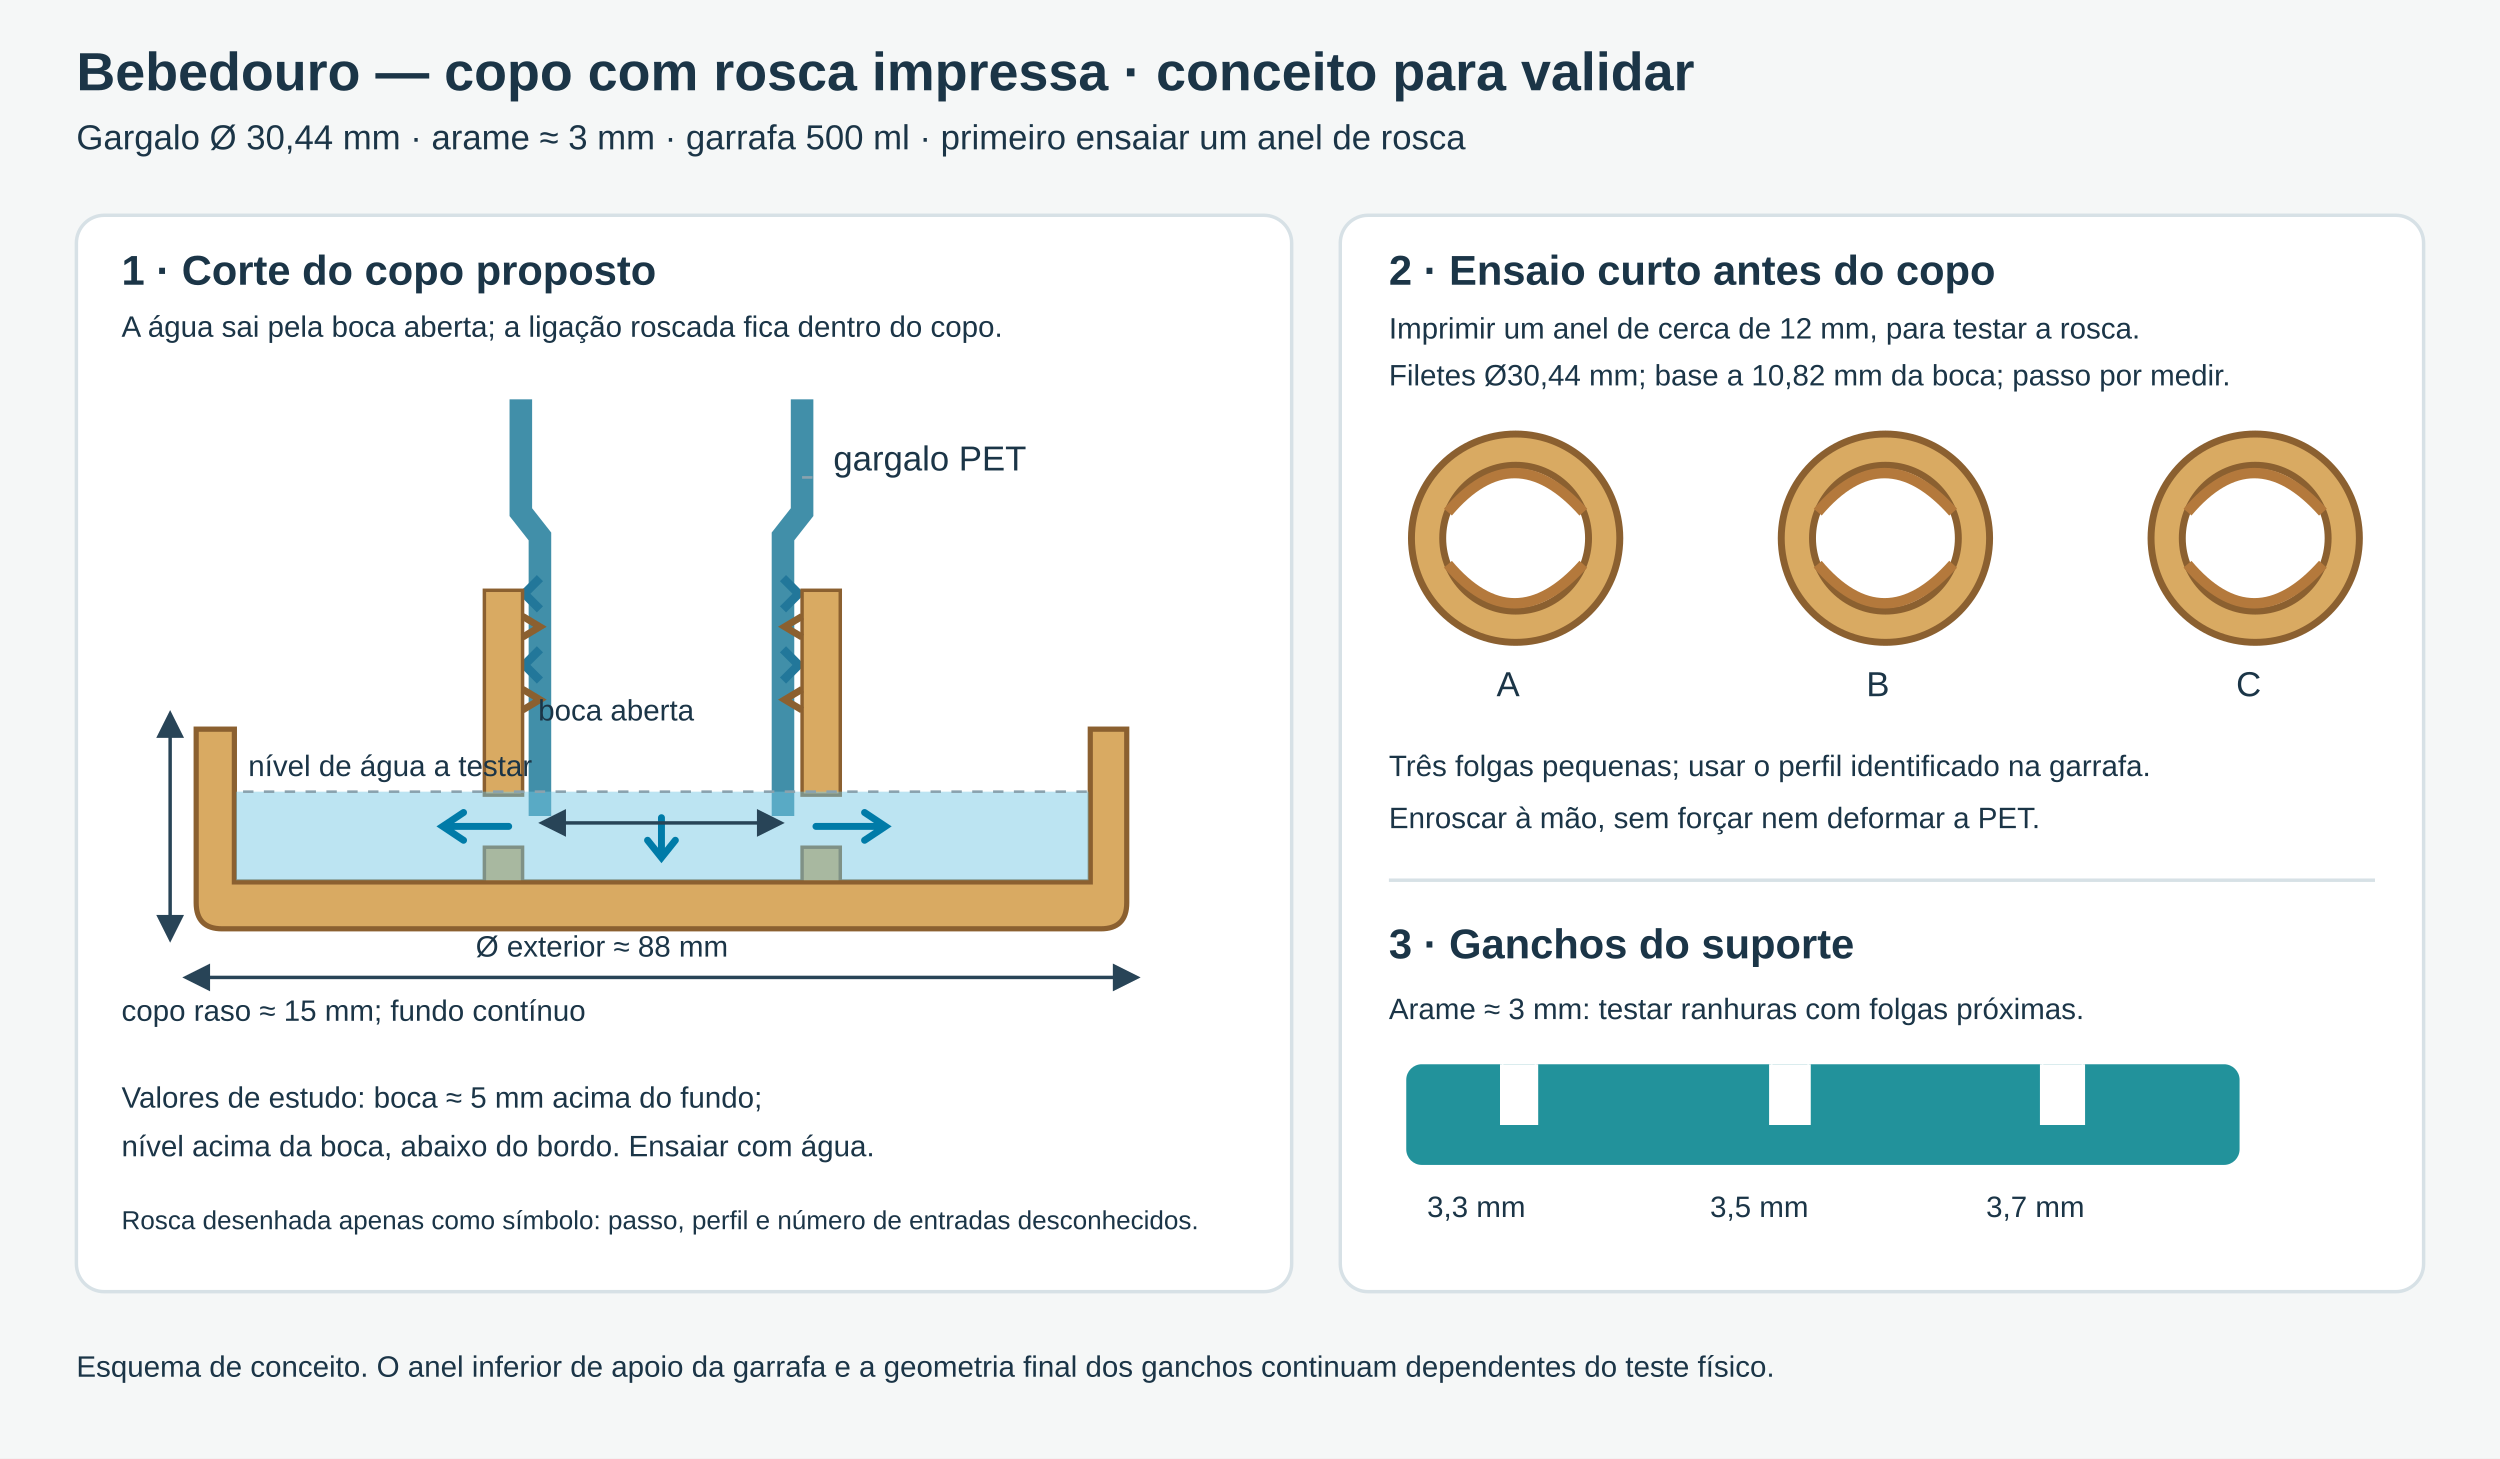
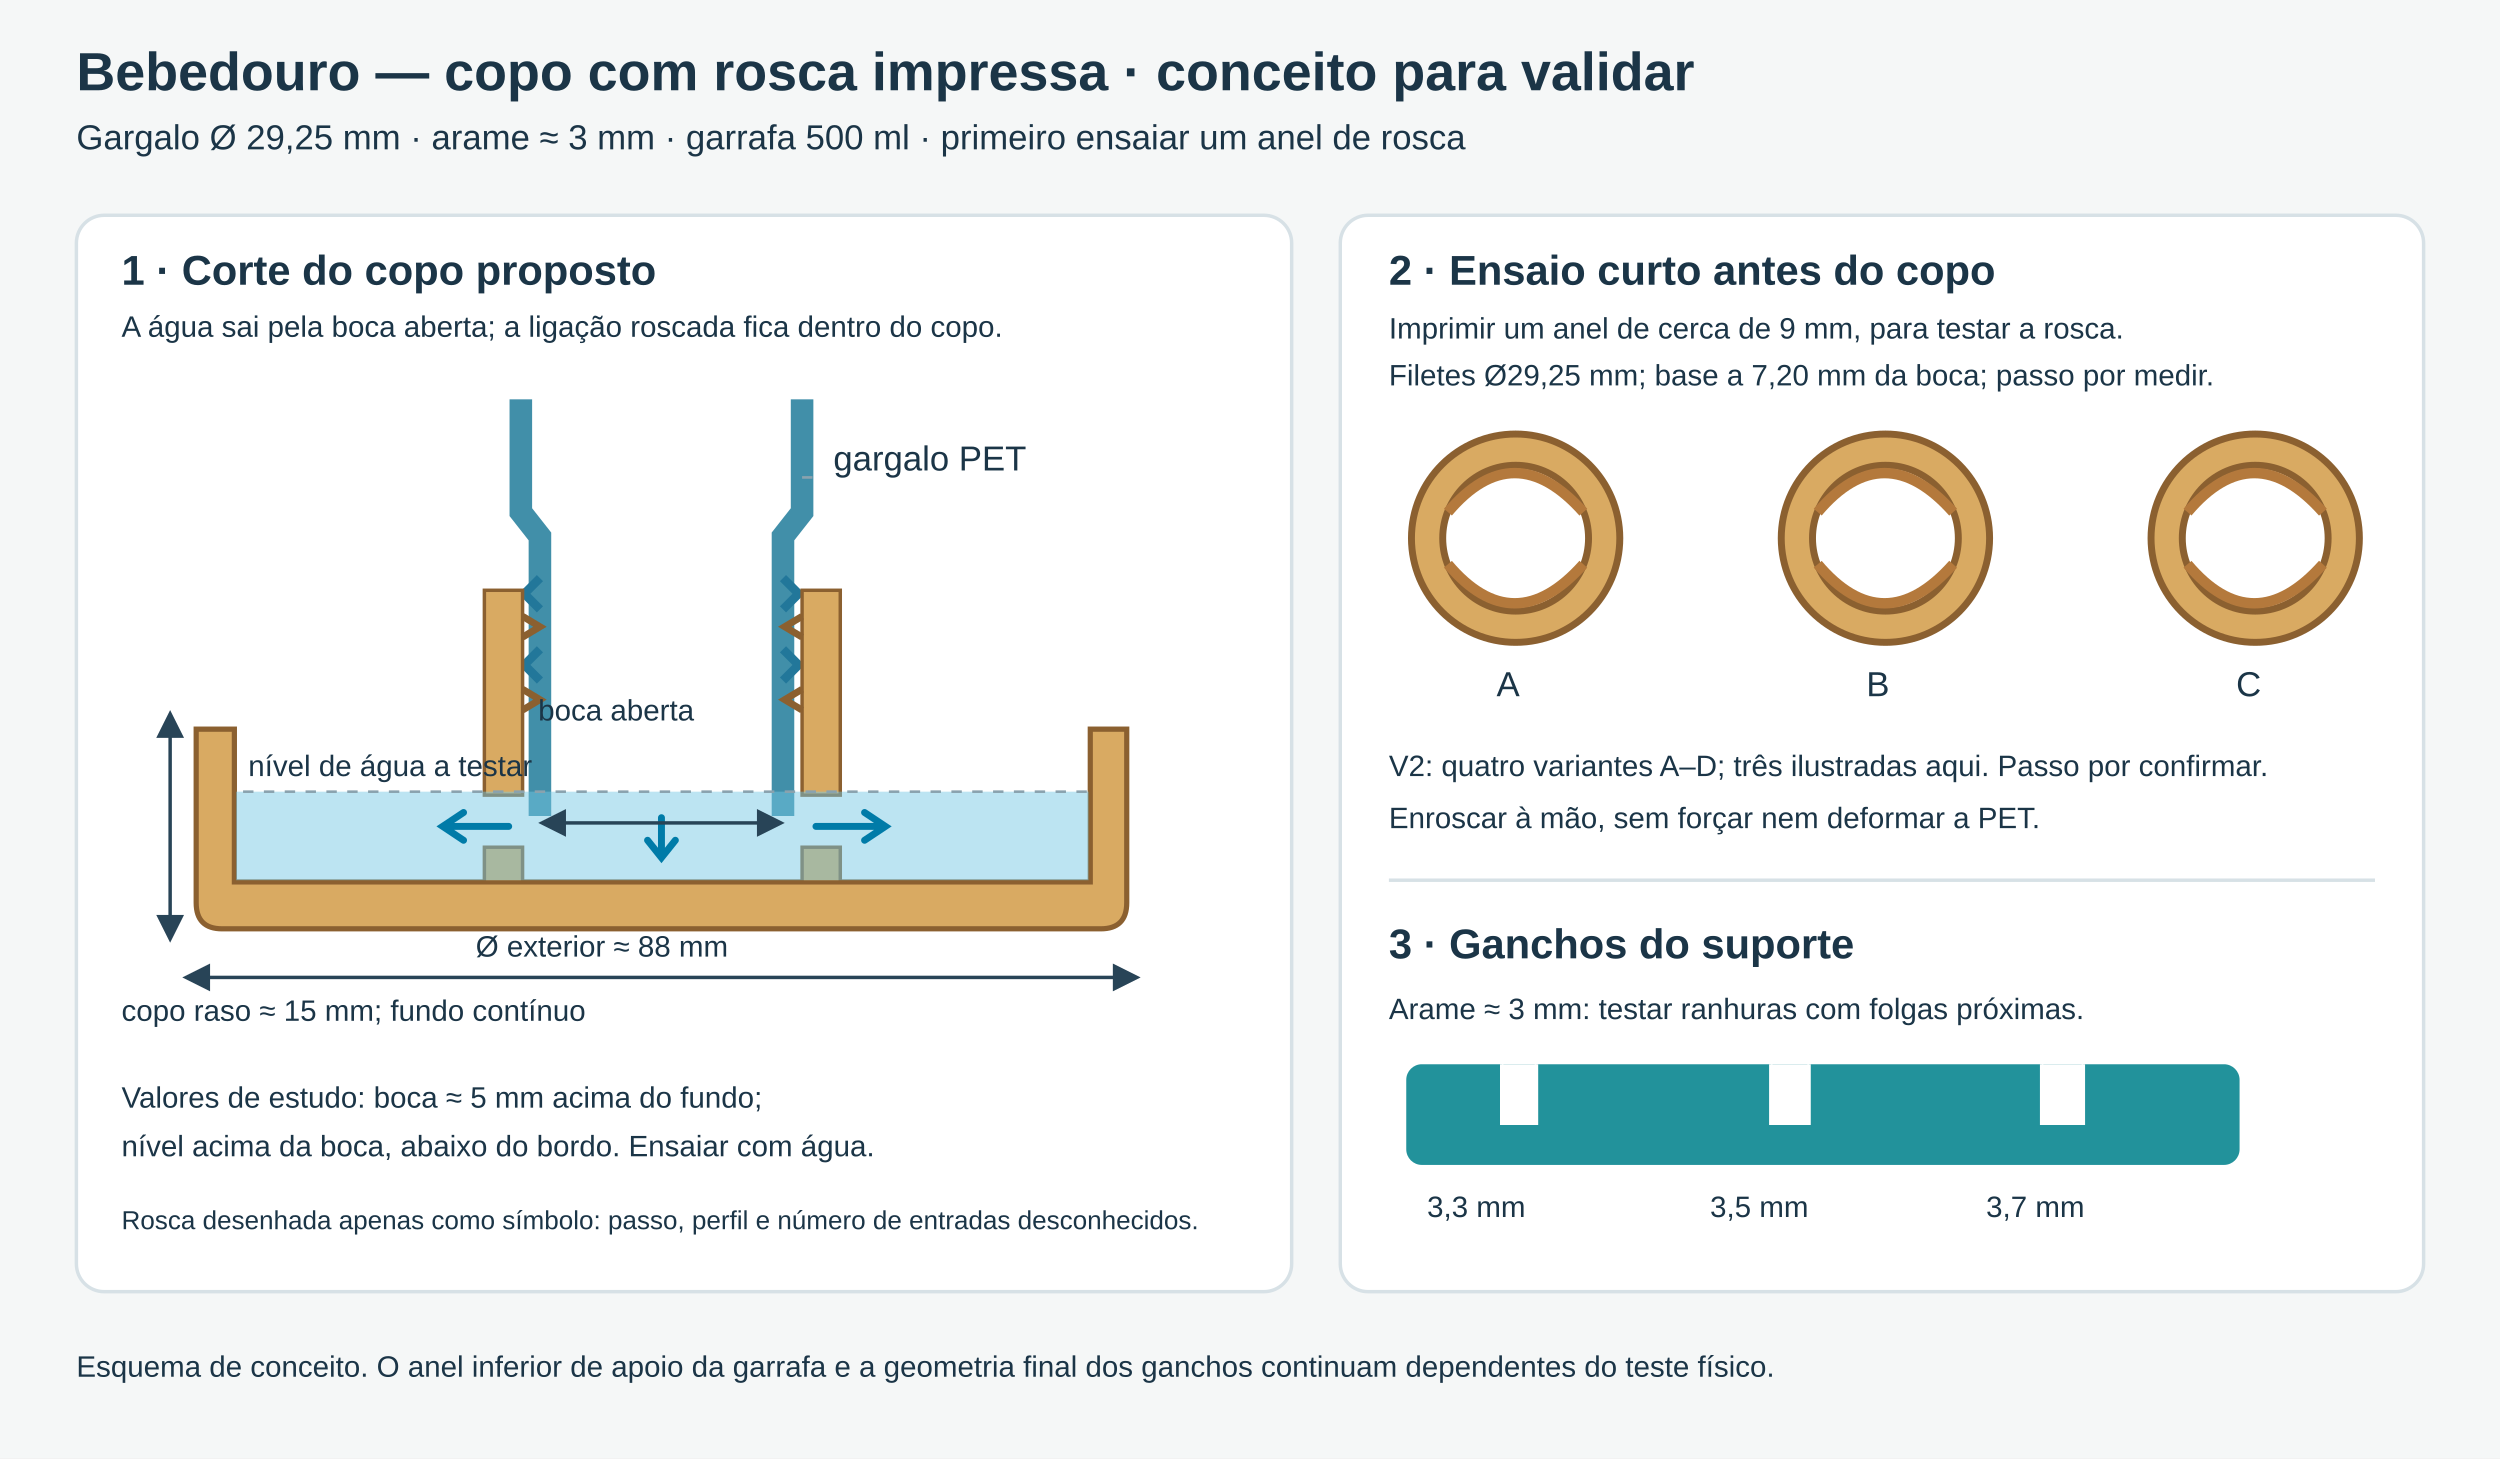
<svg xmlns="http://www.w3.org/2000/svg" width="1440" height="840" viewBox="0 0 1440 840">
  <defs>
    <marker id="arr" markerWidth="8" markerHeight="8" refX="4" refY="4" orient="auto-start-reverse">
      <path d="M0 0 L8 4 L0 8 Z" fill="#284457" />
    </marker>
    <style>
   text{font-family:Arial,DejaVu Sans,sans-serif;fill:#1b3547}.title{font-size:31px;font-weight:bold}.head{font-size:24px;font-weight:bold}.label{font-size:20px}.small{font-size:17px}.tiny{font-size:15px}.dim{stroke:#284457;stroke-width:2;marker-start:url(#arr);marker-end:url(#arr)}.guide{stroke:#8aa2ae;stroke-width:1.5;stroke-dasharray:6 6}
  </style>
  </defs>
  <rect width="1440" height="840" fill="#f5f7f7" />
  <text x="44" y="52" class="title">Bebedouro — copo com rosca impressa · conceito para validar</text>
-   <text x="44" y="86" class="label">Gargalo Ø 30,44 mm · arame ≈ 3 mm · garrafa 500 ml · primeiro ensaiar um anel de rosca</text>
+   <text x="44" y="86" class="label">Gargalo Ø 29,25 mm · arame ≈ 3 mm · garrafa 500 ml · primeiro ensaiar um anel de rosca</text>
  <rect x="44" y="124" width="700" height="620" rx="16" fill="white" stroke="#d7e1e6" stroke-width="2" />
  <text x="70" y="164" class="head">1 · Corte do copo proposto</text>
  <text x="70" y="194" class="small">A água sai pela boca aberta; a ligação roscada fica dentro do copo.</text>
  <path d="M300 230 L300 295 L311 309 L311 470 M462 230 L462 295 L451 309 L451 470" fill="none" stroke="#418fa9" stroke-width="13" />
  <path d="M311 333 L302 342 L311 351 M311 374 L302 383 L311 392 M451 333 L460 342 L451 351 M451 374 L460 383 L451 392" fill="none" stroke="#22779a" stroke-width="5" />
  <text x="480" y="271" class="label">gargalo PET</text>
  <line x1="462" y1="275" x2="474" y2="275" class="guide" />
  <path d="M113 420 L113 520 Q113 535 128 535 L634 535 Q649 535 649 520 L649 420 L628 420 L628 508 L135 508 L135 420 Z" fill="#d9aa62" stroke="#8b6030" stroke-width="3" />
  <path d="M279 340 L301 340 L301 458 L279 458 Z M279 488 L301 488 L301 508 L279 508 Z M462 340 L484 340 L484 458 L462 458 Z M462 488 L484 488 L484 508 L462 508 Z" fill="#d9aa62" stroke="#8b6030" stroke-width="2" />
  <path d="M301 355 l10 6 l-10 6 M301 397 l10 6 l-10 6 M462 355 l-10 6 l10 6 M462 397 l-10 6 l10 6" fill="none" stroke="#8b6030" stroke-width="4" />
  <path d="M136 456 L627 456 L627 507 L136 507 Z" fill="#74c7e4" opacity=".48" />
  <path d="M381 471 L381 493 M373 484 L381 494 L389 484 M293 476 L255 476 M267 468 L255 476 L267 484 M470 476 L509 476 M498 468 L510 476 L498 484" fill="none" stroke="#007ba8" stroke-width="4" stroke-linecap="round" />
  <line x1="140" y1="456" x2="626" y2="456" class="guide" />
  <text x="143" y="447" class="small">nível de água a testar</text>
  <line x1="318" y1="474" x2="444" y2="474" class="dim" />
  <text x="310" y="415" class="small">boca aberta</text>
  <line x1="98" y1="417" x2="98" y2="535" class="dim" />
  <text x="70" y="588" class="small">copo raso ≈ 15 mm; fundo contínuo</text>
  <line x1="113" y1="563" x2="649" y2="563" class="dim" />
  <text x="274" y="551" class="small">Ø exterior ≈ 88 mm</text>
  <text x="70" y="638" class="small">Valores de estudo: boca ≈ 5 mm acima do fundo;
 </text>
  <text x="70" y="666" class="small">nível acima da boca, abaixo do bordo. Ensaiar com água.</text>
  <text x="70" y="708" class="tiny">Rosca desenhada apenas como símbolo: passo, perfil e número de entradas desconhecidos.</text>
  <rect x="772" y="124" width="624" height="620" rx="16" fill="white" stroke="#d7e1e6" stroke-width="2" />
  <text x="800" y="164" class="head">2 · Ensaio curto antes do copo</text>
-   <text x="800" y="195" class="small">Imprimir um anel de cerca de 12 mm, para testar a rosca.</text>
-   <text x="800" y="222" class="small">Filetes Ø30,44 mm; base a 10,82 mm da boca; passo por medir.</text>
+   <text x="800" y="195" class="small">Imprimir um anel de cerca de 9 mm, para testar a rosca.</text>
+   <text x="800" y="222" class="small">Filetes Ø29,25 mm; base a 7,20 mm da boca; passo por medir.</text>
  <g transform="translate(873 310)">
    <circle r="60" fill="#d9aa62" stroke="#8b6030" stroke-width="4" />
    <circle r="42" fill="white" stroke="#8b6030" stroke-width="4" />
    <path d="M-39 -15 q38 -45 78 0 M-39 15 q38 45 78 0" fill="none" stroke="#b4793c" stroke-width="6" />
  </g>
  <g transform="translate(1086 310)">
    <circle r="60" fill="#d9aa62" stroke="#8b6030" stroke-width="4" />
    <circle r="42" fill="white" stroke="#8b6030" stroke-width="4" />
    <path d="M-39 -15 q38 -45 78 0 M-39 15 q38 45 78 0" fill="none" stroke="#b4793c" stroke-width="6" />
  </g>
  <g transform="translate(1299 310)">
    <circle r="60" fill="#d9aa62" stroke="#8b6030" stroke-width="4" />
    <circle r="42" fill="white" stroke="#8b6030" stroke-width="4" />
    <path d="M-39 -15 q38 -45 78 0 M-39 15 q38 45 78 0" fill="none" stroke="#b4793c" stroke-width="6" />
  </g>
  <text x="862" y="401" class="label">A</text>
  <text x="1075" y="401" class="label">B</text>
  <text x="1288" y="401" class="label">C</text>
-   <text x="800" y="447" class="small">Três folgas pequenas; usar o perfil identificado na garrafa.</text>
+   <text x="800" y="447" class="small">V2: quatro variantes A–D; três ilustradas aqui. Passo por confirmar.</text>
  <text x="800" y="477" class="small">Enroscar à mão, sem forçar nem deformar a PET.</text>
  <line x1="800" y1="507" x2="1368" y2="507" stroke="#d7e1e6" stroke-width="2" />
  <text x="800" y="552" class="head">3 · Ganchos do suporte</text>
  <text x="800" y="587" class="small">Arame ≈ 3 mm: testar ranhuras com folgas próximas.</text>
  <rect x="810" y="613" width="480" height="58" rx="9" fill="#22929b" />
  <path d="M865 613 v34 h20 v-34 M1020 613 v34 h22 v-34 M1176 613 v34 h24 v-34" fill="#fff" stroke="#fff" stroke-width="2" />
  <text x="822" y="701" class="small">3,3 mm</text>
  <text x="985" y="701" class="small">3,5 mm</text>
  <text x="1144" y="701" class="small">3,7 mm</text>
  <text x="44" y="793" class="small">Esquema de conceito. O anel inferior de apoio da garrafa e a geometria final dos ganchos continuam dependentes do teste físico.</text>
</svg>
